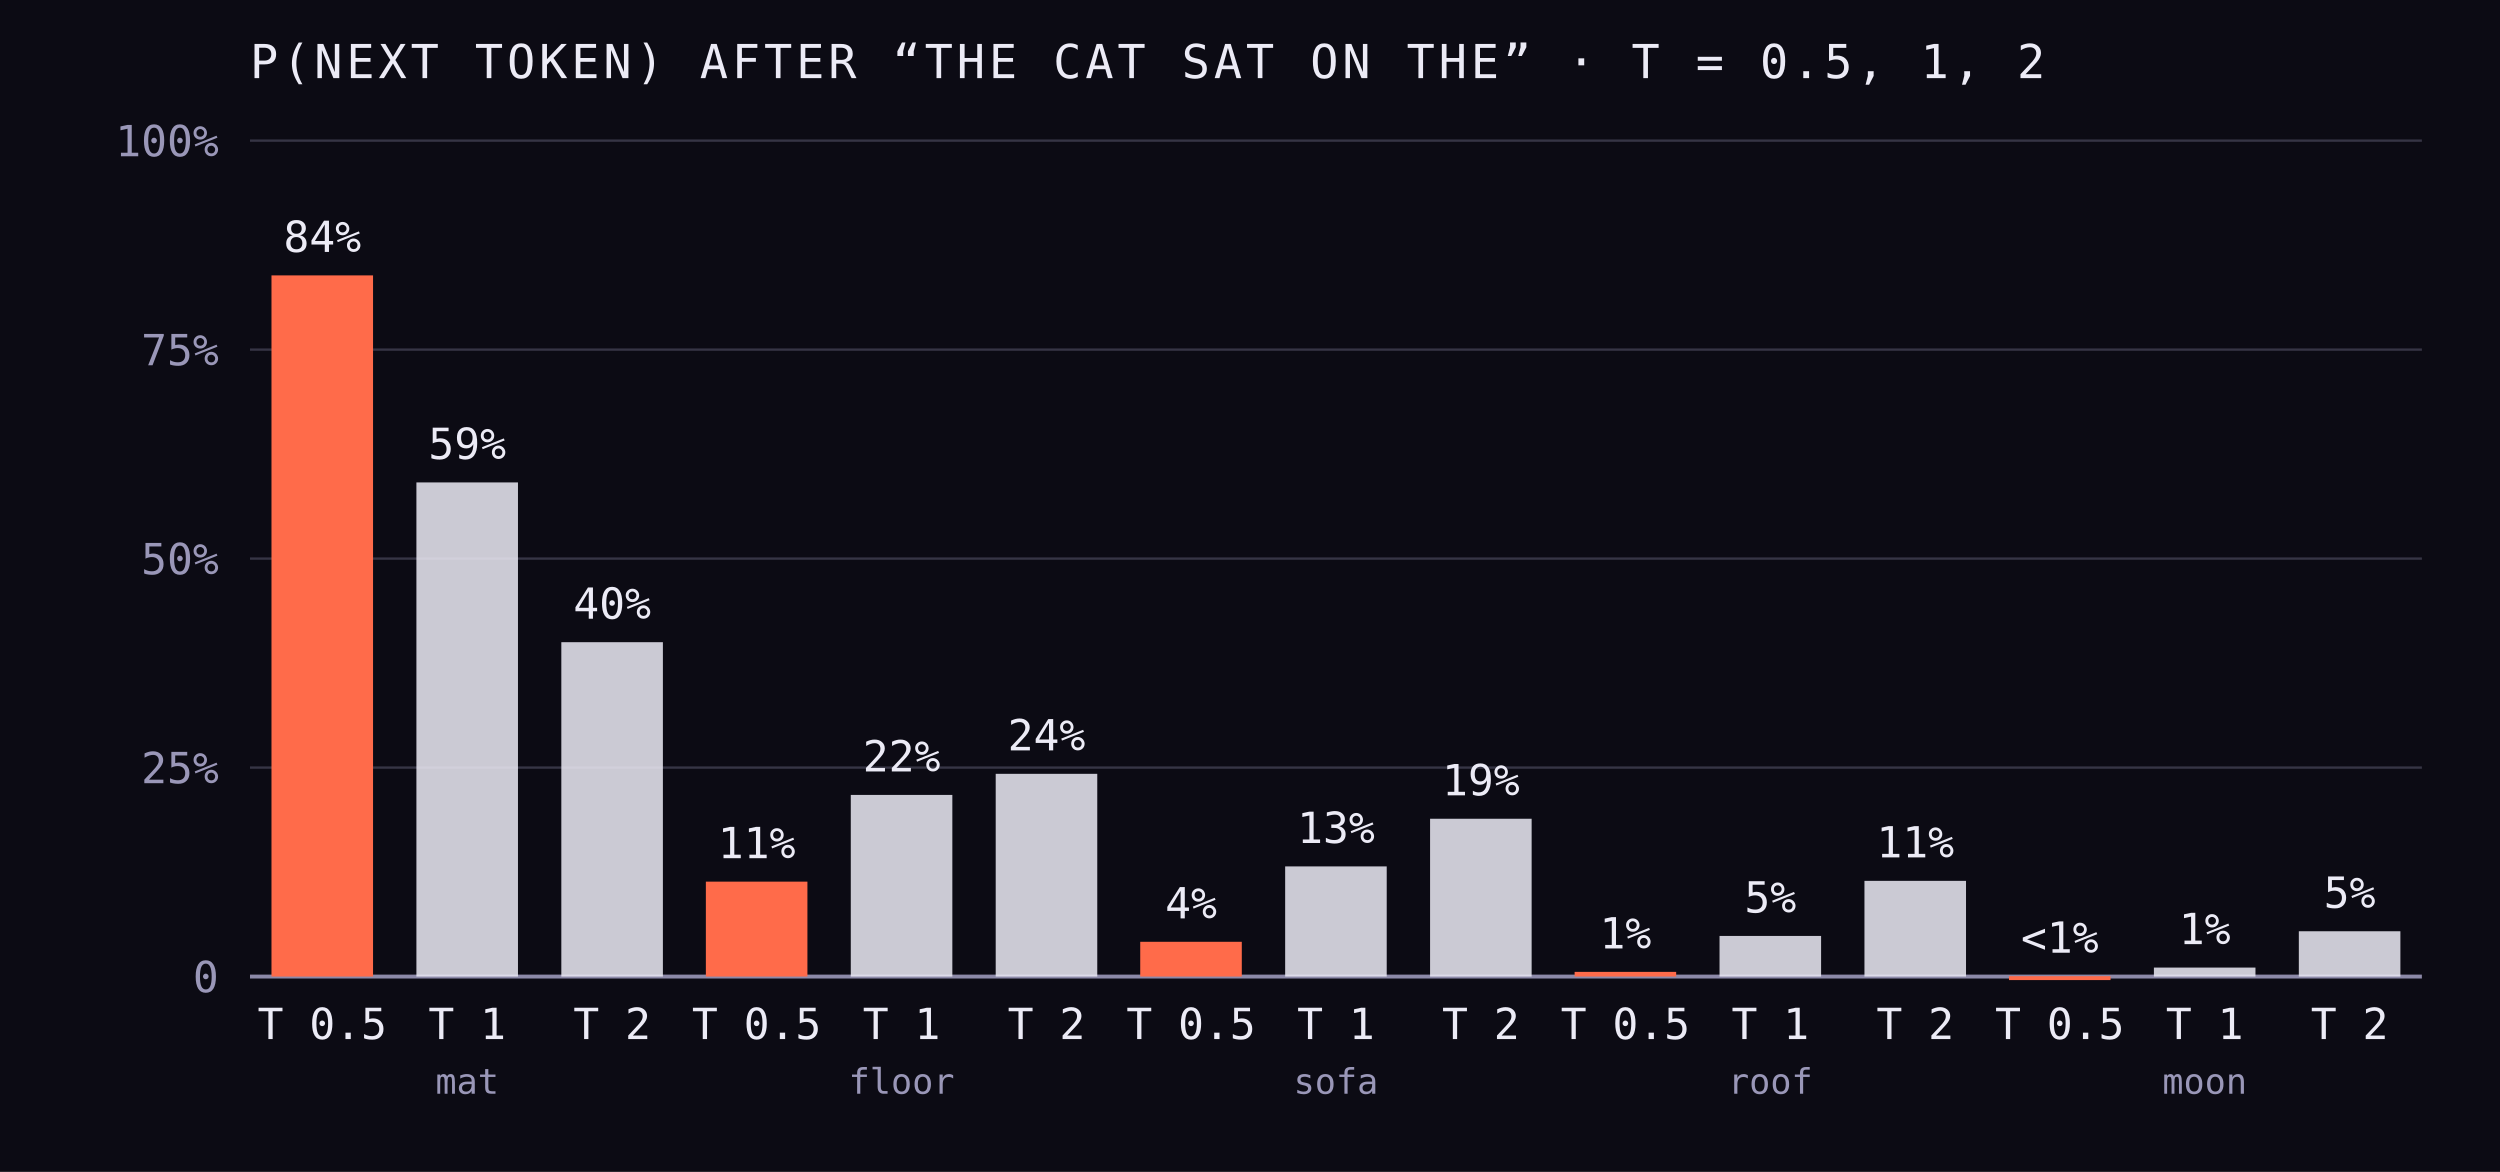
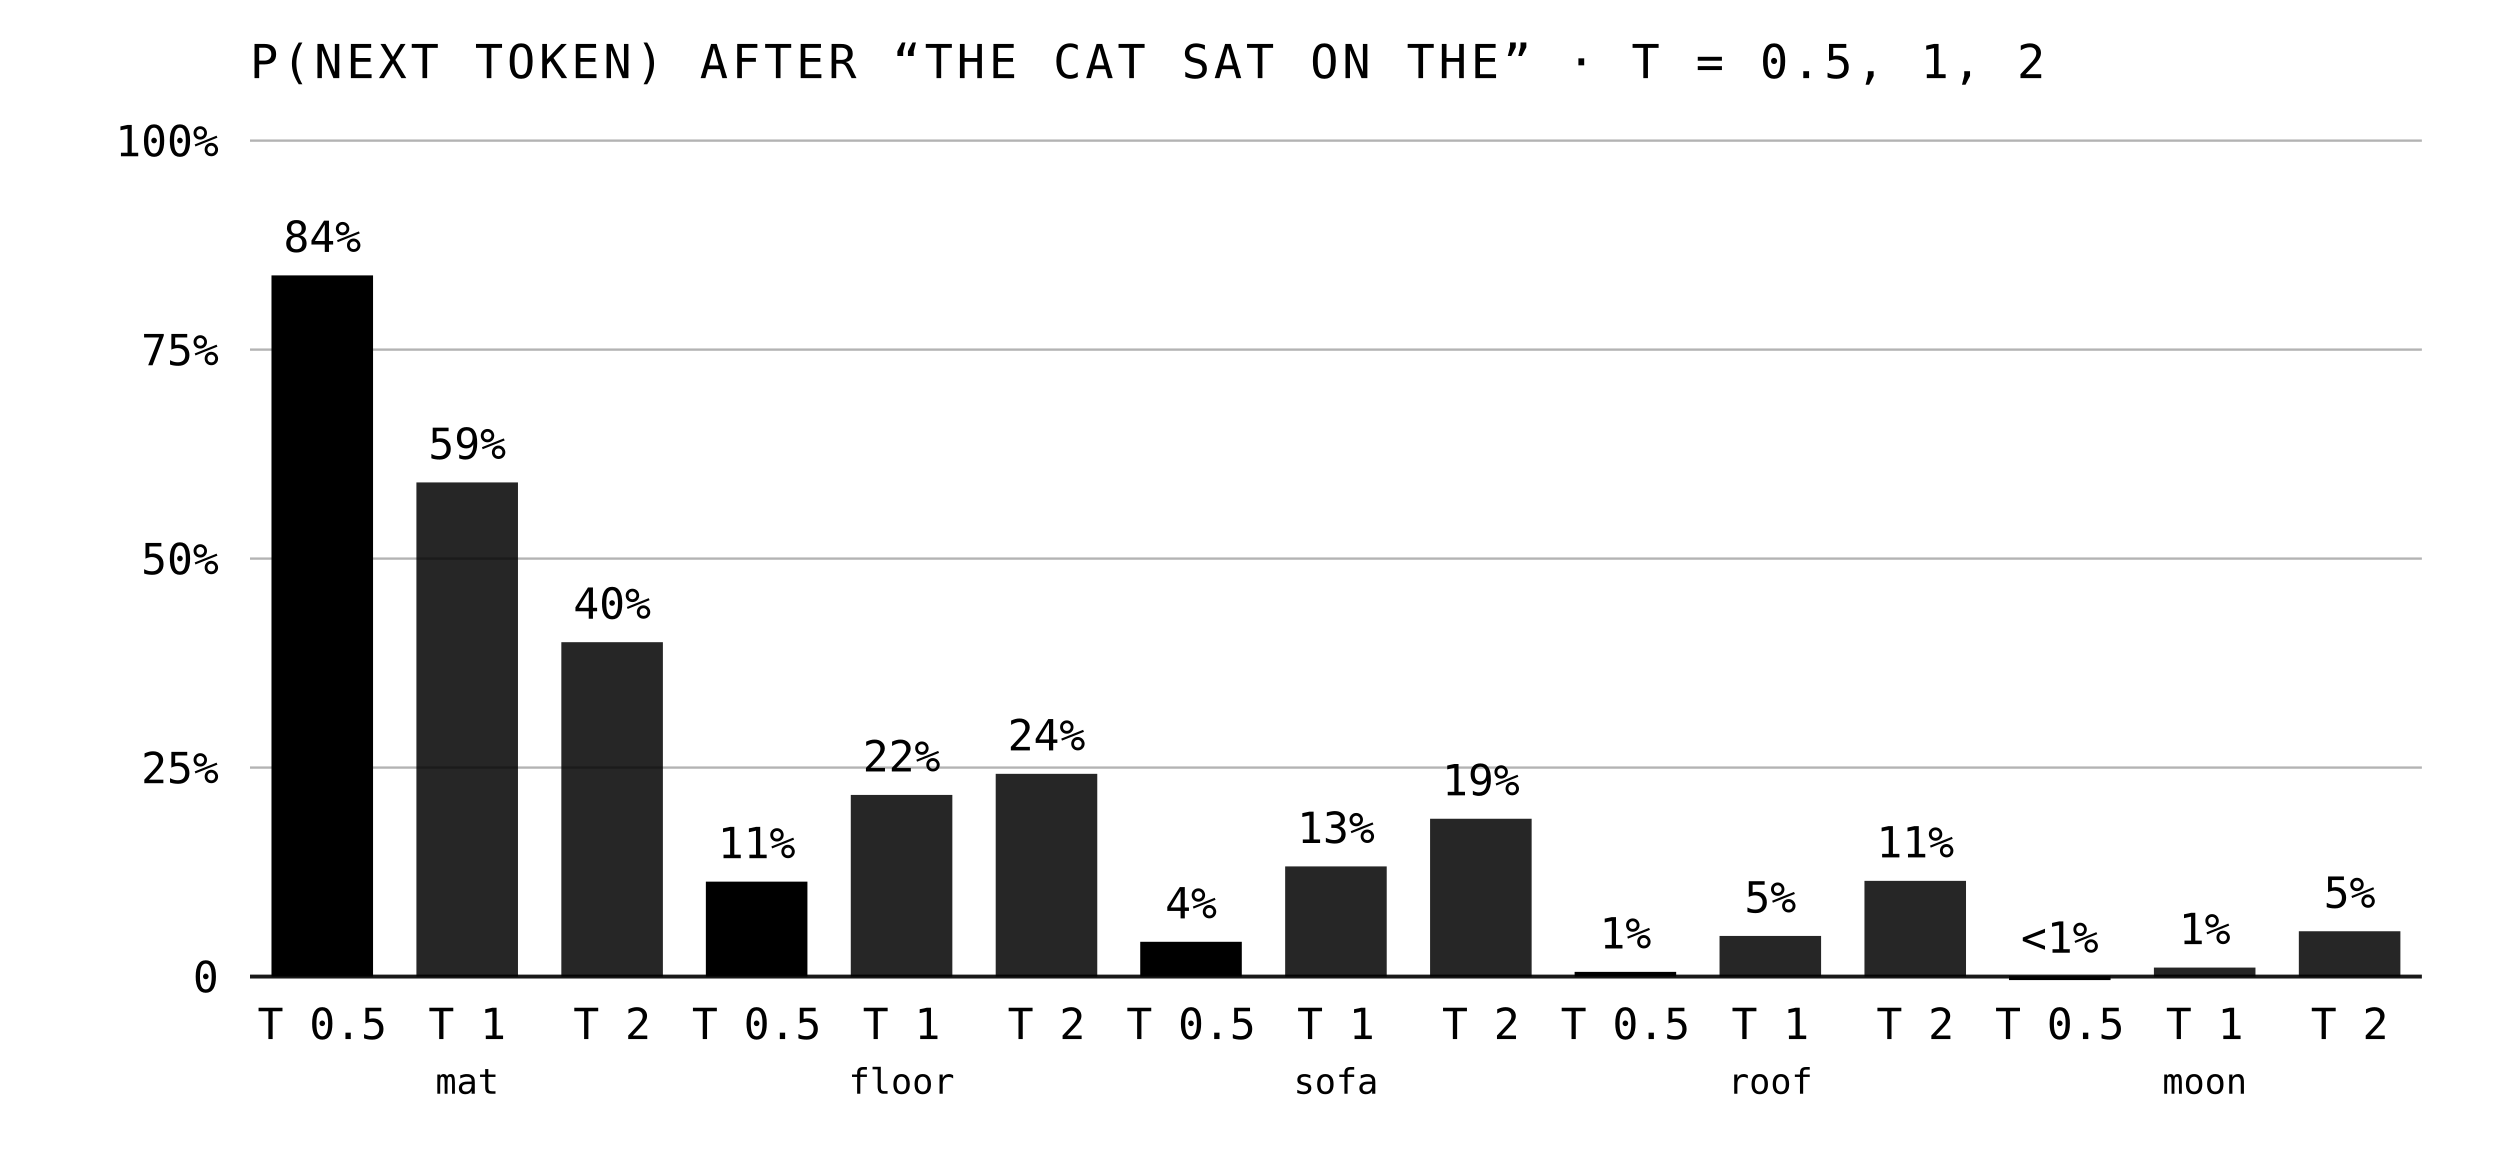
<svg xmlns="http://www.w3.org/2000/svg" viewBox="0 0 640 300" role="img" aria-labelledby="t d">
-   <rect width="640" height="300" fill="#0c0b14" />
-   <g font-family="ui-monospace, Menlo, Consolas, monospace" font-size="11" fill="#9a97b8">
-     <line x1="64" x2="620" y1="250.0" y2="250.0" stroke="#9a97b8" stroke-opacity="0.9" stroke-width="1" />
-     <text x="56" y="254.0" text-anchor="end">0</text>
-     <line x1="64" x2="620" y1="196.5" y2="196.5" stroke="#9a97b8" stroke-opacity="0.3" stroke-width="0.6" />
-     <text x="56" y="200.5" text-anchor="end">25%</text>
-     <line x1="64" x2="620" y1="143.0" y2="143.0" stroke="#9a97b8" stroke-opacity="0.3" stroke-width="0.6" />
-     <text x="56" y="147.0" text-anchor="end">50%</text>
-     <line x1="64" x2="620" y1="89.5" y2="89.5" stroke="#9a97b8" stroke-opacity="0.3" stroke-width="0.6" />
-     <text x="56" y="93.5" text-anchor="end">75%</text>
-     <line x1="64" x2="620" y1="36.0" y2="36.0" stroke="#9a97b8" stroke-opacity="0.3" stroke-width="0.6" />
-     <text x="56" y="40.0" text-anchor="end">100%</text>
-     <rect x="69.5" y="70.5" width="26" height="179.5" fill="#ff6b4a" fill-opacity="1" />
-     <text x="82.5" y="64.5" text-anchor="middle" fill="#ecebf6">84%</text>
-     <text x="82.5" y="266" text-anchor="middle" fill="#ecebf6">T 0.5</text>
-     <rect x="106.6" y="123.5" width="26" height="126.5" fill="#ecebf6" fill-opacity="0.85" />
-     <text x="119.6" y="117.5" text-anchor="middle" fill="#ecebf6">59%</text>
-     <text x="119.6" y="266" text-anchor="middle" fill="#ecebf6">T 1</text>
-     <text x="119.6" y="280" text-anchor="middle" font-size="9">mat</text>
-     <rect x="143.7" y="164.4" width="26" height="85.6" fill="#ecebf6" fill-opacity="0.85" />
-     <text x="156.7" y="158.4" text-anchor="middle" fill="#ecebf6">40%</text>
-     <text x="156.7" y="266" text-anchor="middle" fill="#ecebf6">T 2</text>
-     <rect x="180.7" y="225.7" width="26" height="24.3" fill="#ff6b4a" fill-opacity="1" />
-     <text x="193.7" y="219.7" text-anchor="middle" fill="#ecebf6">11%</text>
-     <text x="193.7" y="266" text-anchor="middle" fill="#ecebf6">T 0.5</text>
-     <rect x="217.8" y="203.5" width="26" height="46.5" fill="#ecebf6" fill-opacity="0.85" />
-     <text x="230.8" y="197.5" text-anchor="middle" fill="#ecebf6">22%</text>
-     <text x="230.8" y="266" text-anchor="middle" fill="#ecebf6">T 1</text>
-     <text x="230.8" y="280" text-anchor="middle" font-size="9">floor</text>
-     <rect x="254.9" y="198.1" width="26" height="51.9" fill="#ecebf6" fill-opacity="0.85" />
-     <text x="267.9" y="192.1" text-anchor="middle" fill="#ecebf6">24%</text>
-     <text x="267.9" y="266" text-anchor="middle" fill="#ecebf6">T 2</text>
-     <rect x="291.9" y="241.1" width="26" height="8.9" fill="#ff6b4a" fill-opacity="1" />
-     <text x="304.9" y="235.1" text-anchor="middle" fill="#ecebf6">4%</text>
-     <text x="304.9" y="266" text-anchor="middle" fill="#ecebf6">T 0.5</text>
-     <rect x="329.0" y="221.8" width="26" height="28.2" fill="#ecebf6" fill-opacity="0.85" />
-     <text x="342.0" y="215.8" text-anchor="middle" fill="#ecebf6">13%</text>
-     <text x="342.0" y="266" text-anchor="middle" fill="#ecebf6">T 1</text>
-     <text x="342.0" y="280" text-anchor="middle" font-size="9">sofa</text>
-     <rect x="366.1" y="209.6" width="26" height="40.4" fill="#ecebf6" fill-opacity="0.85" />
-     <text x="379.1" y="203.6" text-anchor="middle" fill="#ecebf6">19%</text>
-     <text x="379.1" y="266" text-anchor="middle" fill="#ecebf6">T 2</text>
-     <rect x="403.1" y="248.8" width="26" height="1.2" fill="#ff6b4a" fill-opacity="1" />
-     <text x="416.1" y="242.8" text-anchor="middle" fill="#ecebf6">1%</text>
-     <text x="416.1" y="266" text-anchor="middle" fill="#ecebf6">T 0.5</text>
-     <rect x="440.2" y="239.6" width="26" height="10.4" fill="#ecebf6" fill-opacity="0.85" />
-     <text x="453.2" y="233.6" text-anchor="middle" fill="#ecebf6">5%</text>
-     <text x="453.2" y="266" text-anchor="middle" fill="#ecebf6">T 1</text>
-     <text x="453.2" y="280" text-anchor="middle" font-size="9">roof</text>
-     <rect x="477.3" y="225.5" width="26" height="24.5" fill="#ecebf6" fill-opacity="0.85" />
-     <text x="490.3" y="219.5" text-anchor="middle" fill="#ecebf6">11%</text>
-     <text x="490.3" y="266" text-anchor="middle" fill="#ecebf6">T 2</text>
-     <rect x="514.3" y="249.9" width="26" height="1.0" fill="#ff6b4a" fill-opacity="1" />
-     <text x="527.3" y="243.9" text-anchor="middle" fill="#ecebf6">&lt;1%</text>
-     <text x="527.3" y="266" text-anchor="middle" fill="#ecebf6">T 0.5</text>
-     <rect x="551.4" y="247.7" width="26" height="2.3" fill="#ecebf6" fill-opacity="0.85" />
-     <text x="564.4" y="241.7" text-anchor="middle" fill="#ecebf6">1%</text>
-     <text x="564.4" y="266" text-anchor="middle" fill="#ecebf6">T 1</text>
-     <text x="564.4" y="280" text-anchor="middle" font-size="9">moon</text>
-     <rect x="588.5" y="238.4" width="26" height="11.6" fill="#ecebf6" fill-opacity="0.85" />
-     <text x="601.5" y="232.4" text-anchor="middle" fill="#ecebf6">5%</text>
-     <text x="601.5" y="266" text-anchor="middle" fill="#ecebf6">T 2</text>
-     <text x="64" y="20" font-size="12" fill="#ecebf6" letter-spacing="1">P(NEXT TOKEN) AFTER “THE CAT SAT ON THE” · T = 0.5, 1, 2</text>
+   <g font-family="ui-monospace, Menlo, Consolas, monospace" font-size="11" fill="currentColor">
+     <g class="muted">
+       <line x1="64" x2="620" y1="250.0" y2="250.0" stroke="currentColor" stroke-opacity="0.9" stroke-width="1" />
+       <text x="56" y="254.0" text-anchor="end">0</text>
+       <line x1="64" x2="620" y1="196.5" y2="196.5" stroke="currentColor" stroke-opacity="0.3" stroke-width="0.6" />
+       <text x="56" y="200.5" text-anchor="end">25%</text>
+       <line x1="64" x2="620" y1="143.0" y2="143.0" stroke="currentColor" stroke-opacity="0.3" stroke-width="0.6" />
+       <text x="56" y="147.0" text-anchor="end">50%</text>
+       <line x1="64" x2="620" y1="89.5" y2="89.5" stroke="currentColor" stroke-opacity="0.3" stroke-width="0.6" />
+       <text x="56" y="93.5" text-anchor="end">75%</text>
+       <line x1="64" x2="620" y1="36.0" y2="36.0" stroke="currentColor" stroke-opacity="0.3" stroke-width="0.6" />
+       <text x="56" y="40.0" text-anchor="end">100%</text>
+     </g>
+     <rect x="69.5" y="70.5" width="26" height="179.5" class="accent" fill="currentColor" />
+     <text x="82.5" y="64.5" text-anchor="middle">84%</text>
+     <text x="82.5" y="266" text-anchor="middle">T 0.5</text>
+     <rect x="106.6" y="123.5" width="26" height="126.5" fill-opacity="0.85" />
+     <text x="119.6" y="117.5" text-anchor="middle">59%</text>
+     <text x="119.6" y="266" text-anchor="middle">T 1</text>
+     <text x="119.6" y="280" text-anchor="middle" font-size="9" class="muted" fill="currentColor">mat</text>
+     <rect x="143.7" y="164.4" width="26" height="85.6" fill-opacity="0.85" />
+     <text x="156.7" y="158.4" text-anchor="middle">40%</text>
+     <text x="156.7" y="266" text-anchor="middle">T 2</text>
+     <rect x="180.7" y="225.7" width="26" height="24.3" class="accent" fill="currentColor" />
+     <text x="193.7" y="219.7" text-anchor="middle">11%</text>
+     <text x="193.7" y="266" text-anchor="middle">T 0.5</text>
+     <rect x="217.8" y="203.5" width="26" height="46.5" fill-opacity="0.85" />
+     <text x="230.8" y="197.5" text-anchor="middle">22%</text>
+     <text x="230.8" y="266" text-anchor="middle">T 1</text>
+     <text x="230.8" y="280" text-anchor="middle" font-size="9" class="muted" fill="currentColor">floor</text>
+     <rect x="254.9" y="198.1" width="26" height="51.9" fill-opacity="0.85" />
+     <text x="267.9" y="192.1" text-anchor="middle">24%</text>
+     <text x="267.9" y="266" text-anchor="middle">T 2</text>
+     <rect x="291.9" y="241.1" width="26" height="8.9" class="accent" fill="currentColor" />
+     <text x="304.9" y="235.1" text-anchor="middle">4%</text>
+     <text x="304.9" y="266" text-anchor="middle">T 0.5</text>
+     <rect x="329.0" y="221.8" width="26" height="28.2" fill-opacity="0.85" />
+     <text x="342.0" y="215.8" text-anchor="middle">13%</text>
+     <text x="342.0" y="266" text-anchor="middle">T 1</text>
+     <text x="342.0" y="280" text-anchor="middle" font-size="9" class="muted" fill="currentColor">sofa</text>
+     <rect x="366.1" y="209.6" width="26" height="40.4" fill-opacity="0.85" />
+     <text x="379.1" y="203.6" text-anchor="middle">19%</text>
+     <text x="379.1" y="266" text-anchor="middle">T 2</text>
+     <rect x="403.1" y="248.8" width="26" height="1.2" class="accent" fill="currentColor" />
+     <text x="416.1" y="242.8" text-anchor="middle">1%</text>
+     <text x="416.1" y="266" text-anchor="middle">T 0.5</text>
+     <rect x="440.2" y="239.6" width="26" height="10.4" fill-opacity="0.85" />
+     <text x="453.2" y="233.6" text-anchor="middle">5%</text>
+     <text x="453.2" y="266" text-anchor="middle">T 1</text>
+     <text x="453.2" y="280" text-anchor="middle" font-size="9" class="muted" fill="currentColor">roof</text>
+     <rect x="477.3" y="225.5" width="26" height="24.5" fill-opacity="0.85" />
+     <text x="490.3" y="219.5" text-anchor="middle">11%</text>
+     <text x="490.3" y="266" text-anchor="middle">T 2</text>
+     <rect x="514.3" y="249.9" width="26" height="1.0" class="accent" fill="currentColor" />
+     <text x="527.3" y="243.9" text-anchor="middle">&lt;1%</text>
+     <text x="527.3" y="266" text-anchor="middle">T 0.5</text>
+     <rect x="551.4" y="247.7" width="26" height="2.3" fill-opacity="0.85" />
+     <text x="564.4" y="241.7" text-anchor="middle">1%</text>
+     <text x="564.4" y="266" text-anchor="middle">T 1</text>
+     <text x="564.4" y="280" text-anchor="middle" font-size="9" class="muted" fill="currentColor">moon</text>
+     <rect x="588.5" y="238.4" width="26" height="11.6" fill-opacity="0.85" />
+     <text x="601.5" y="232.4" text-anchor="middle">5%</text>
+     <text x="601.5" y="266" text-anchor="middle">T 2</text>
+     <text x="64" y="20" font-size="12" letter-spacing="1">P(NEXT TOKEN) AFTER “THE CAT SAT ON THE” · T = 0.5, 1, 2</text>
  </g>
</svg>
